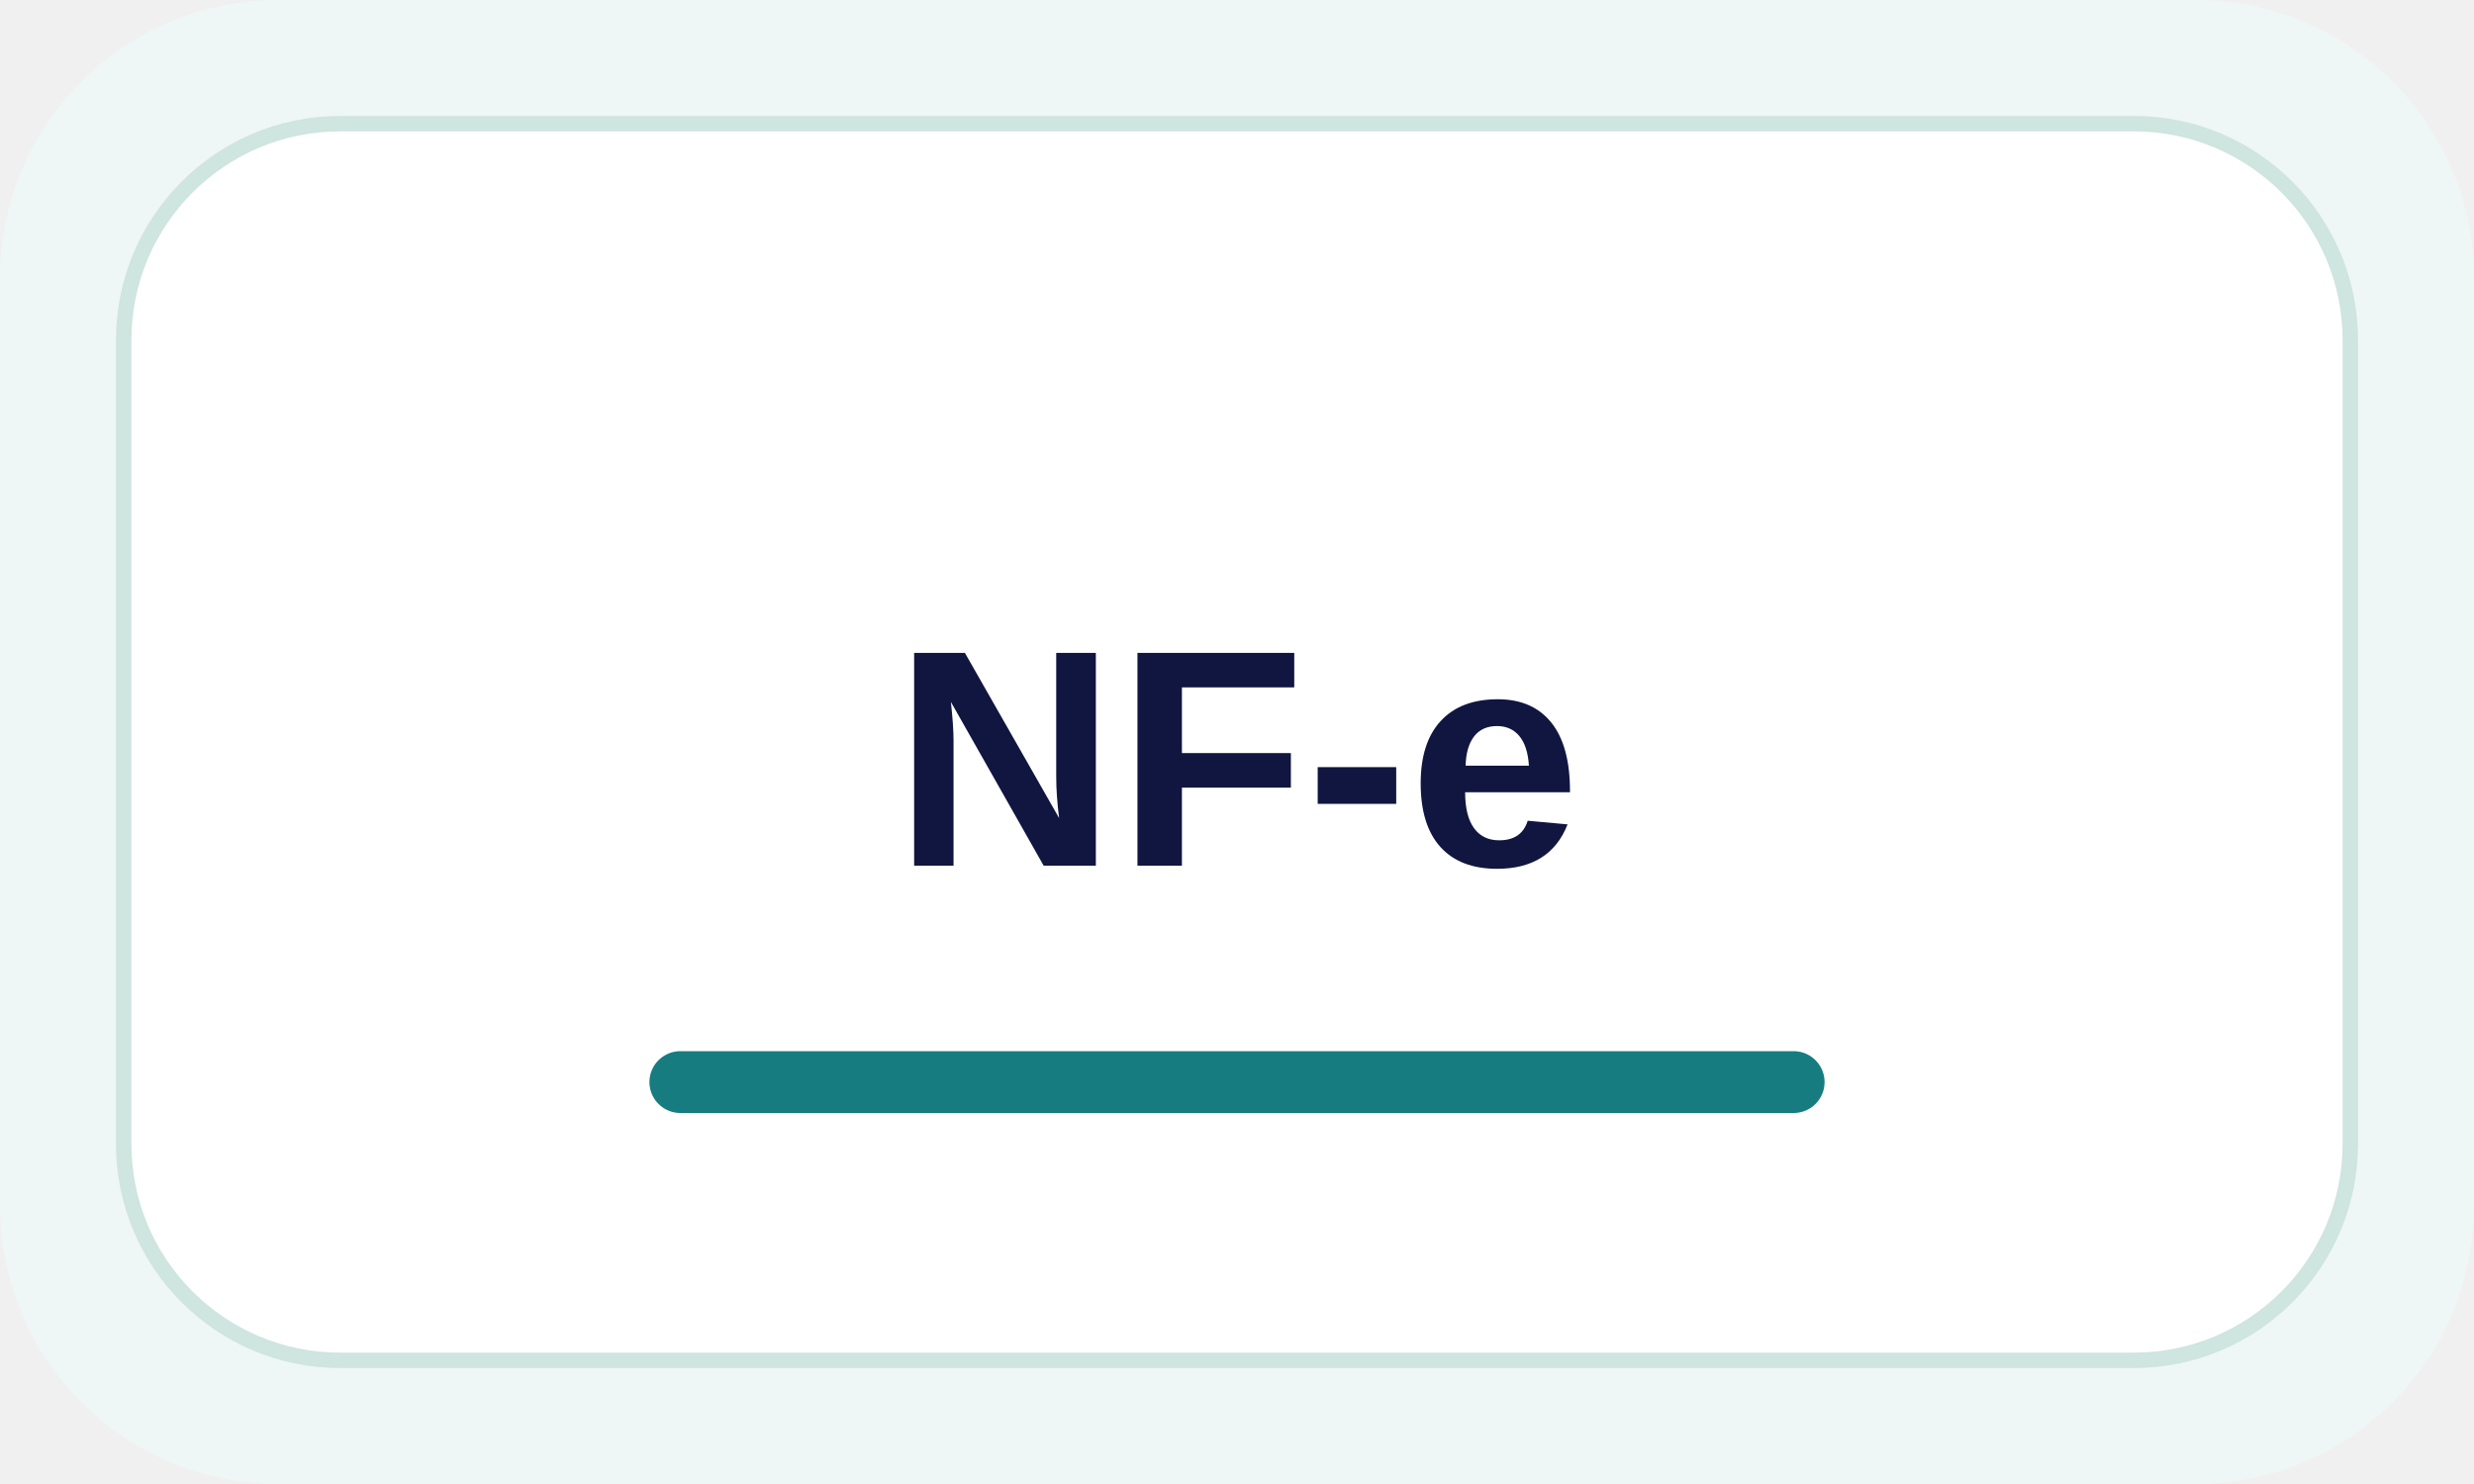
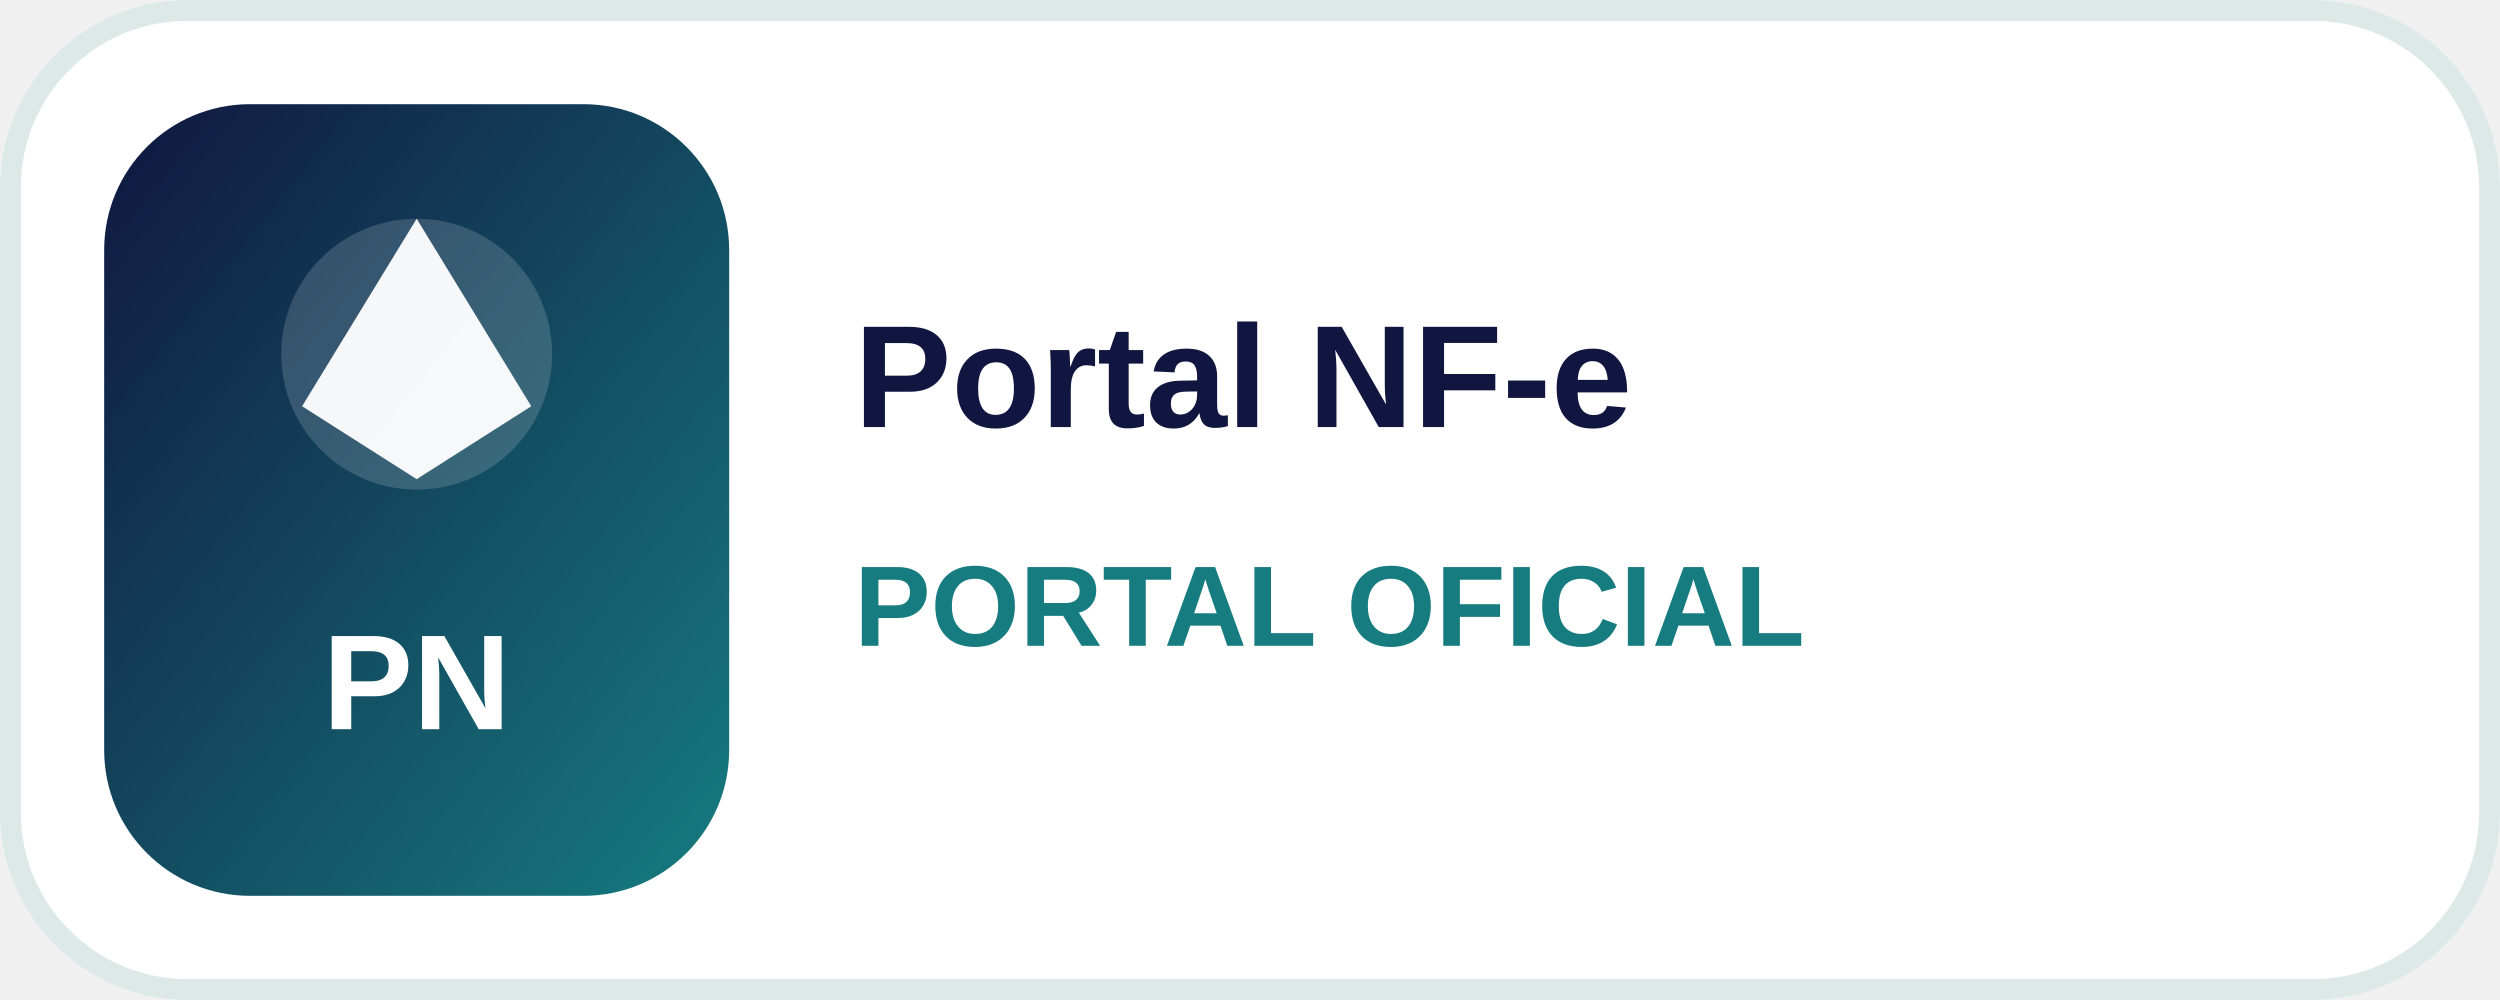
- <svg xmlns="http://www.w3.org/2000/svg" viewBox="0 0 160 96" role="img" aria-labelledby="t d">
-   <rect width="160" height="96" rx="18" fill="#eef7f5" />
-   <rect x="8" y="8" width="144" height="80" rx="14" fill="#ffffff" stroke="#cfe5df" />
-   <text x="80" y="56" text-anchor="middle" font-family="Arial,Helvetica,sans-serif" font-size="20" font-weight="700" fill="#10163f">NF-e</text>
-   <path d="M44 70h72" stroke="#167c80" stroke-width="4" stroke-linecap="round" />
+ <svg xmlns="http://www.w3.org/2000/svg" viewBox="0 0 240 96" role="img" aria-labelledby="t d">
+   <defs>
+     <linearGradient id="g" x1="0" y1="0" x2="1" y2="1">
+       <stop stop-color="#10163f" />
+       <stop offset="1" stop-color="#167c80" />
+     </linearGradient>
+   </defs>
+   <rect width="240" height="96" rx="18" fill="#ffffff" />
+   <rect x="1" y="1" width="238" height="94" rx="17" fill="none" stroke="#dce9e6" stroke-width="2" />
+   <rect x="10" y="10" width="60" height="76" rx="14" fill="url(#g)" />
+   <circle cx="40" cy="34" r="13" fill="#fff" opacity=".16" />
+   <path d="M29 39l11-18 11 18-11 7z" fill="#fff" opacity=".95" />
+   <text x="40" y="70" text-anchor="middle" font-family="Arial,sans-serif" font-size="13" font-weight="800" fill="#fff">PN</text>
+   <text x="82" y="41" font-family="Arial,sans-serif" font-size="14" font-weight="800" fill="#10163f">Portal NF-e</text>
+   <text x="82" y="62" font-family="Arial,sans-serif" font-size="11" font-weight="700" fill="#167c80">PORTAL OFICIAL</text>
</svg>
